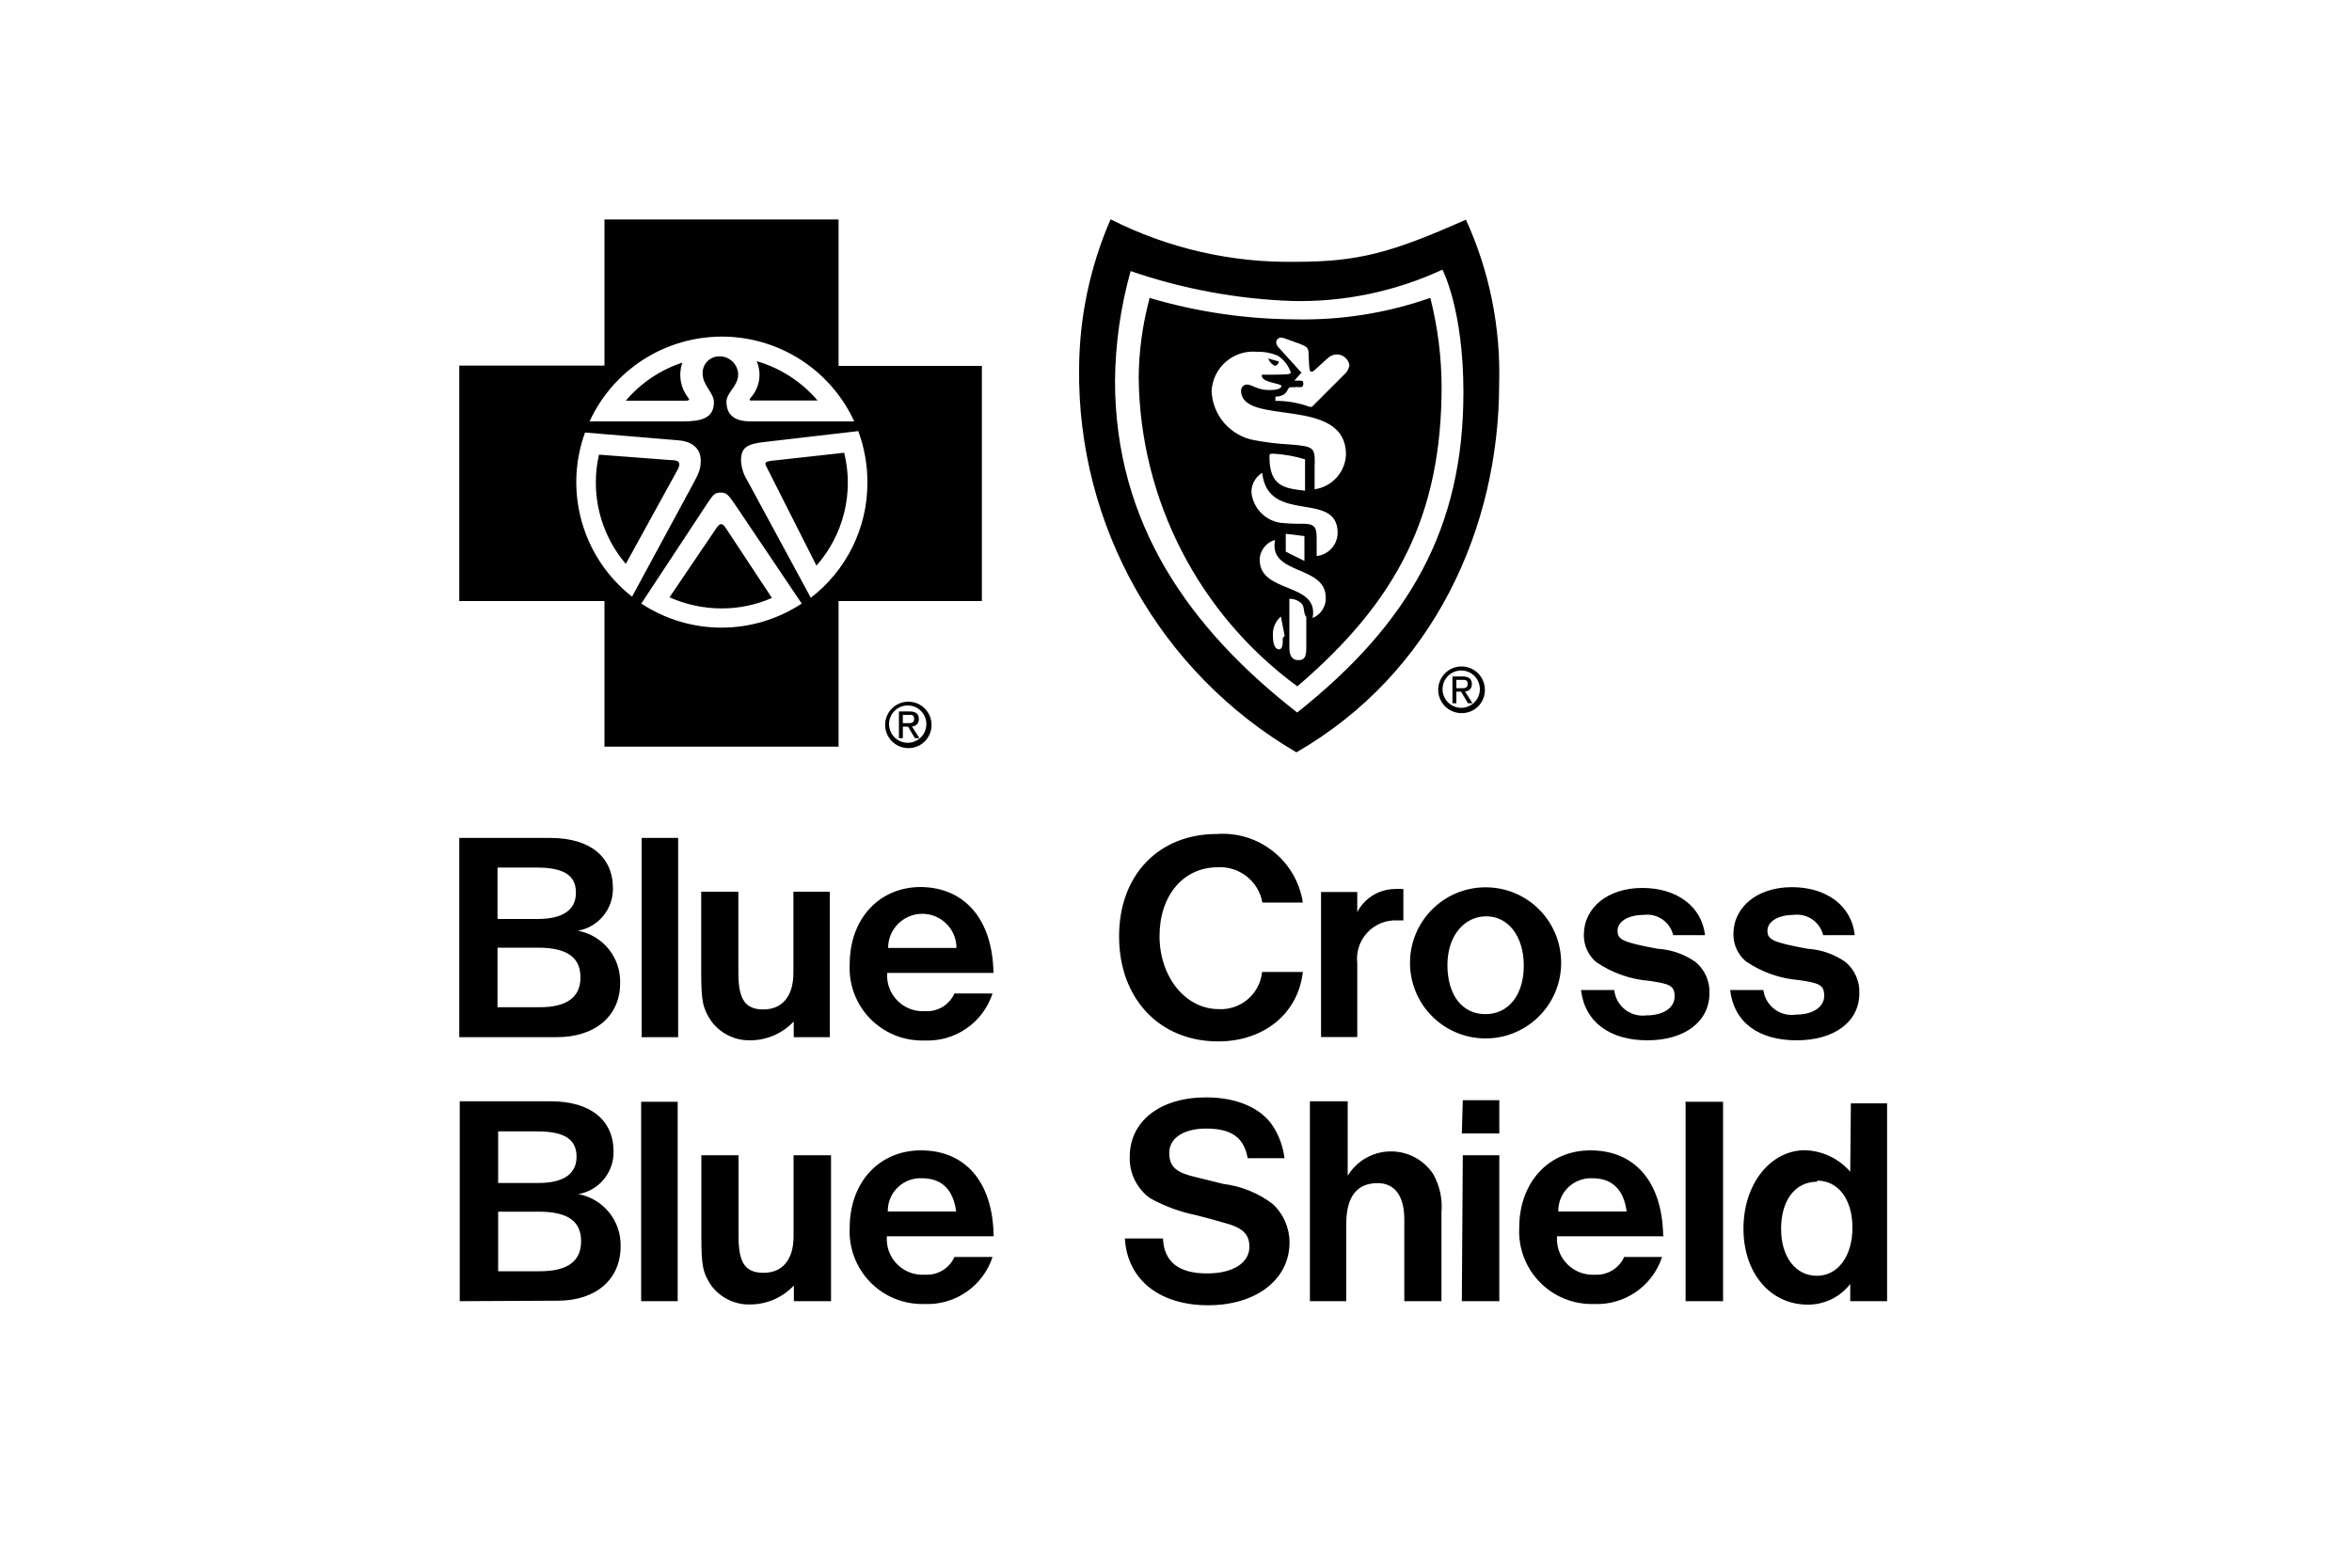
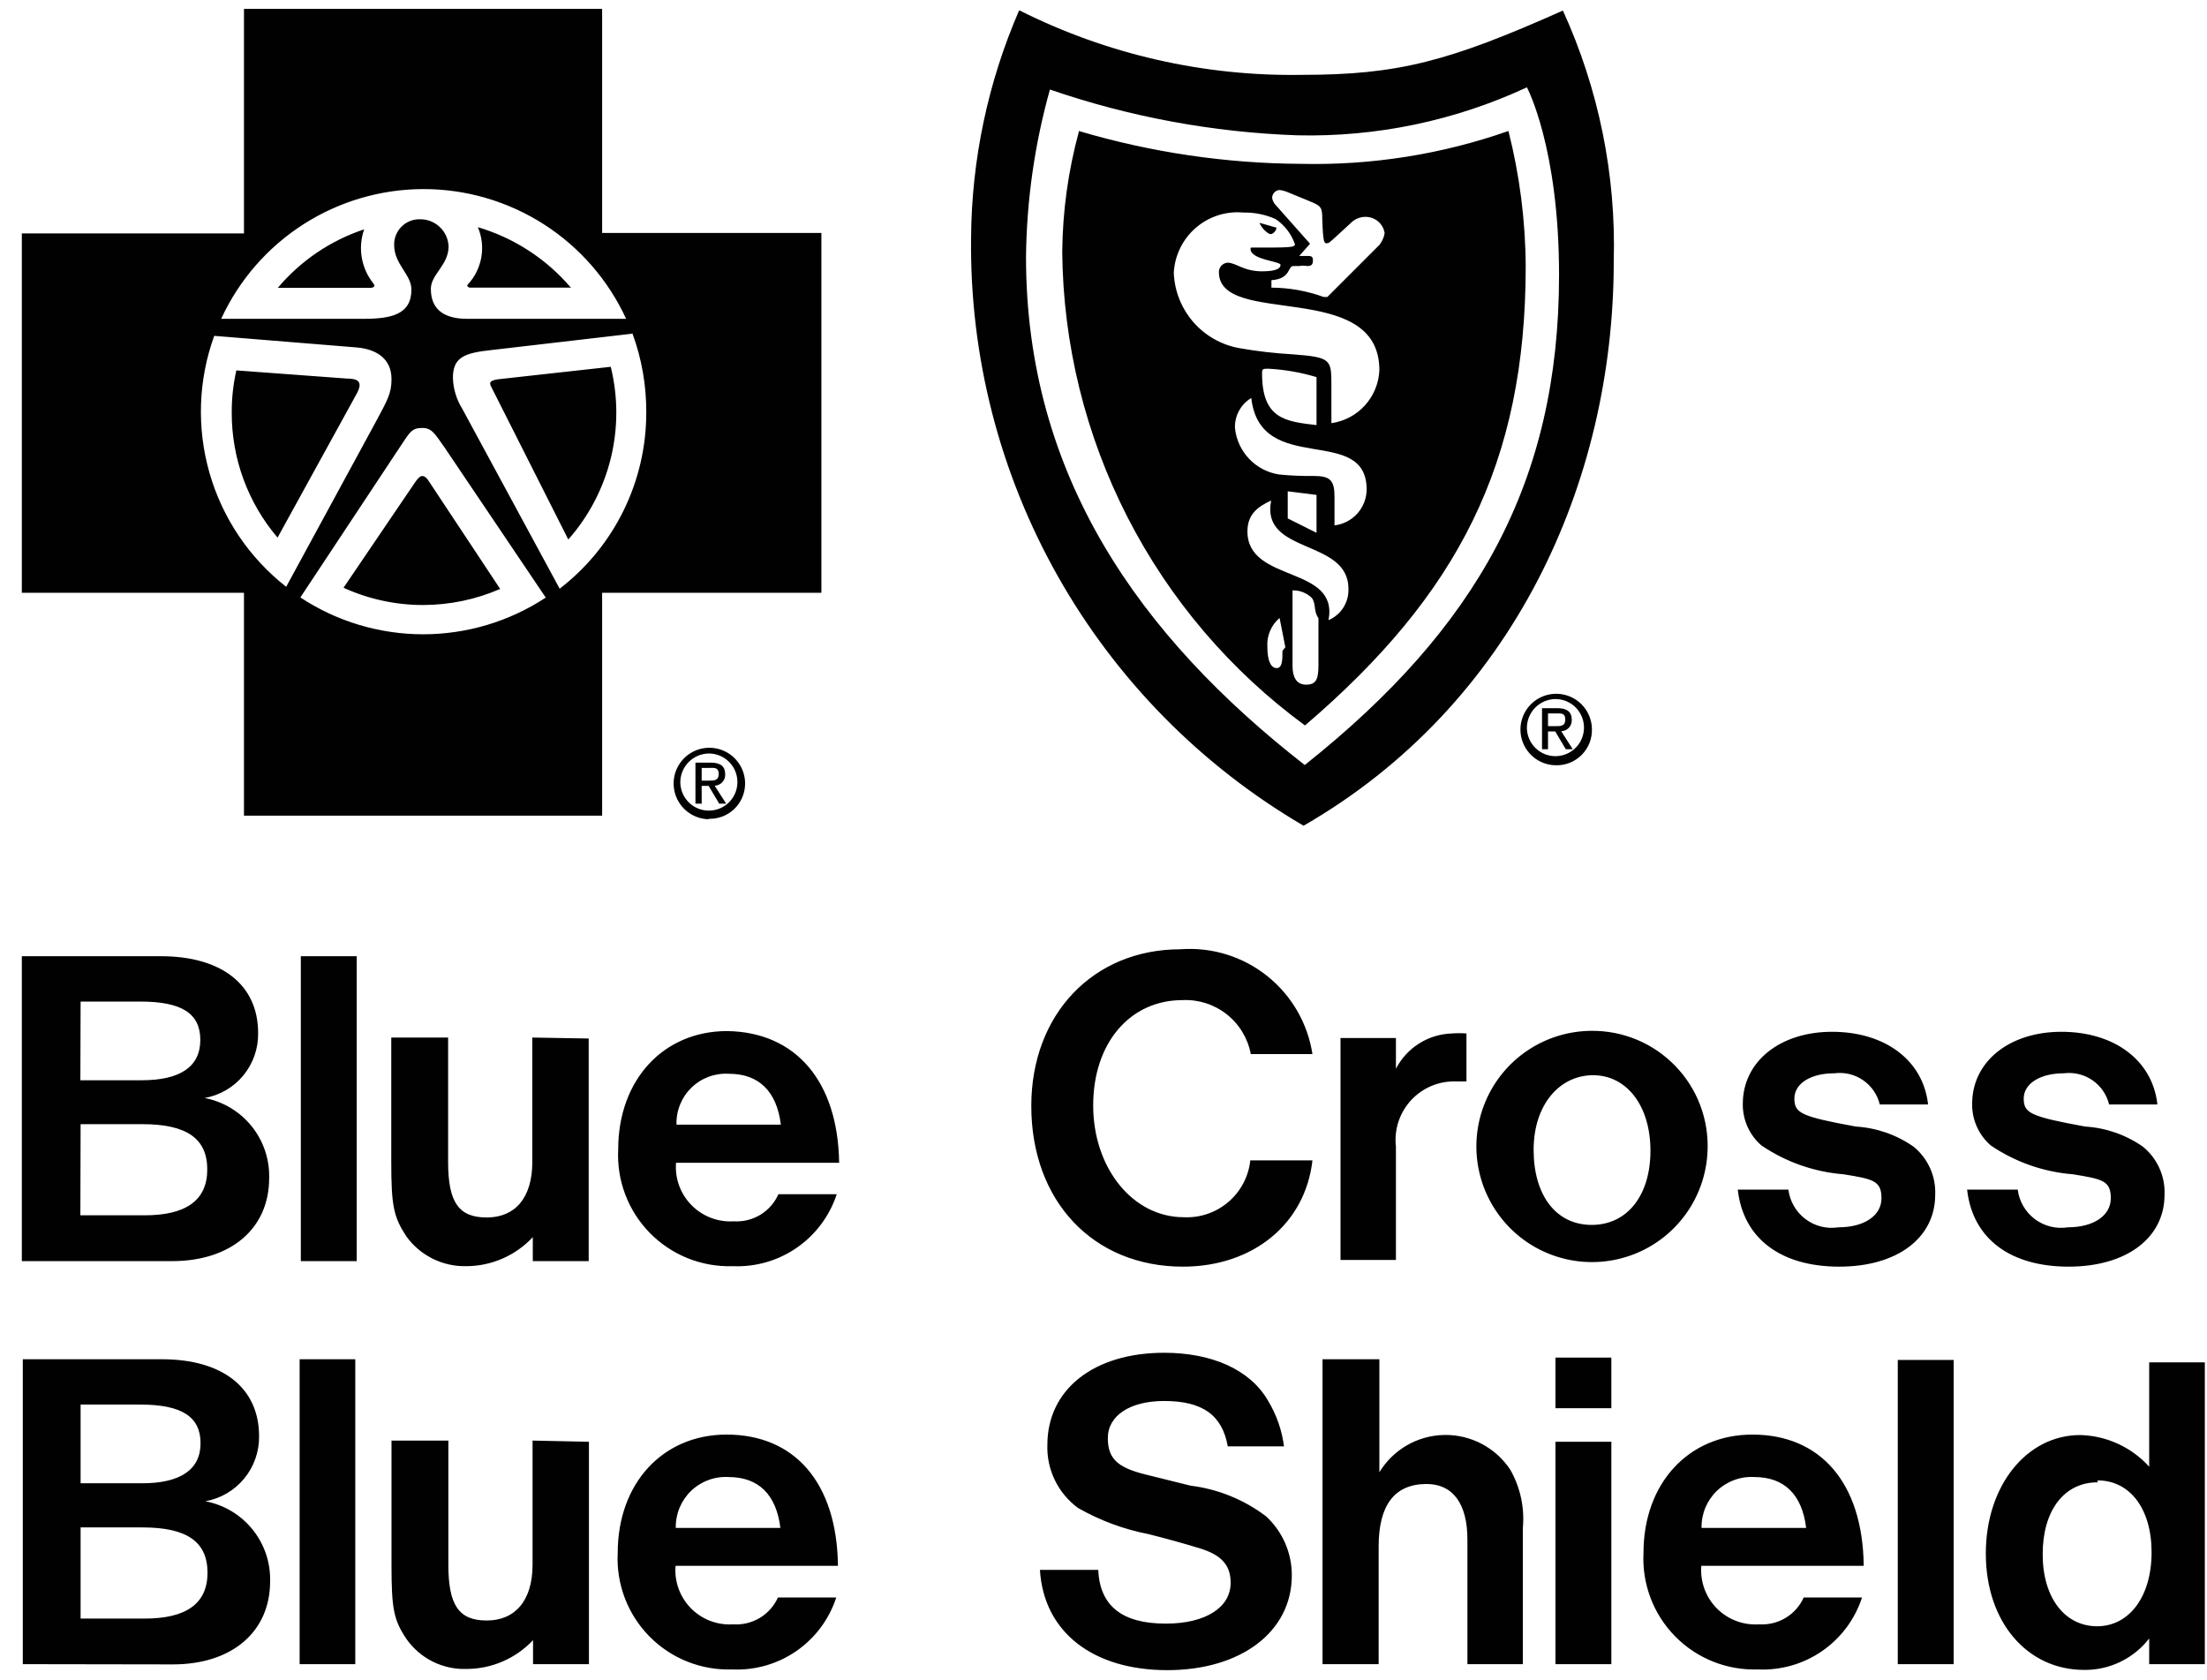
- <svg xmlns="http://www.w3.org/2000/svg" id="Layer_1" data-name="Layer 1" viewBox="0 0 150 100">
-   <defs>
-     <style>.cls-1{fill:#010101;fill-rule:evenodd;}</style>
-   </defs>
-   <path class="cls-1" d="M29.29,23.32h9.26V14H53.48v9.34h9.14v15H53.48v9.29H38.55V38.34H29.29Zm25.19,3.56a9.29,9.29,0,0,0-16.88,0l5.93,0c1.16,0,2-.18,2-1.22,0-.63-.72-1.05-.72-1.85a1.06,1.06,0,0,1,1.08-1.08,1.19,1.19,0,0,1,1.19,1.14c0,.77-.75,1.16-.75,1.76,0,1,.75,1.25,1.53,1.25Zm-17.17.71a9.28,9.28,0,0,0,3,10.47L44,31.24c.54-1,.69-1.25.69-1.85,0-.87-.66-1.26-1.5-1.31ZM40.9,38.5a9.29,9.29,0,0,0,10.23,0l-4.22-6.27c-.42-.6-.54-.81-.93-.81s-.48.12-.81.6L40.9,38.5Zm13.83-11-5.86.68c-1.13.12-1.61.3-1.61,1.17a2.54,2.54,0,0,0,.39,1.28l4.06,7.5a9.23,9.23,0,0,0,3.61-7.35A9.42,9.42,0,0,0,54.73,27.48Zm-.89,1.38a8,8,0,0,1-1.77,7.2l-3.22-6.37c-.1-.2,0-.26.29-.31l4.7-.52Zm-4.61,9.26a7.93,7.93,0,0,1-3.21.67,8.13,8.13,0,0,1-3.32-.71l3-4.43c.15-.19.31-.42.58,0ZM38.19,29l4.6.35c.43,0,.7.1.42.62l-3.3,6A8,8,0,0,1,38,30.76a7.83,7.83,0,0,1,.2-1.75Zm5.33-5.87a2.36,2.36,0,0,0,.38,2.25c.11.13,0,.16-.09.18h-3.9a8,8,0,0,1,3.61-2.43Zm8.63,2.42c-1.15,0-4.21,0-4.24,0s-.16,0-.07-.14a2.2,2.2,0,0,0,.42-2.37A8,8,0,0,1,52.15,25.56ZM70.85,14A25.17,25.17,0,0,0,82.62,16.7c4,0,6.12-.57,10.87-2.69a23.59,23.59,0,0,1,2.12,10.45c0,9.23-4.2,18.5-12.93,23.53A28,28,0,0,1,68.82,23.47a24.2,24.2,0,0,1,2-9.46Zm1.26,3.28a26.93,26.93,0,0,0-1,7c0,9.11,4.73,15.8,11.62,21.17,7.18-5.71,10.6-11.79,10.6-20.42,0-5.33-1.34-7.83-1.34-7.83a21.55,21.55,0,0,1-9.59,2,35.55,35.55,0,0,1-10.3-1.91ZM73.3,19a33.28,33.28,0,0,0,9.29,1.37A24.42,24.42,0,0,0,91.22,19a23.45,23.45,0,0,1,.72,5.64c0,8.21-2.82,13.68-9.2,19.14A24.73,24.73,0,0,1,72.62,24.08a20.13,20.13,0,0,1,.68-5ZM83.84,29.6v1.61a2.33,2.33,0,0,0,2-2.21c0-3.82-6.69-1.76-6.69-4.09a.38.38,0,0,1,.36-.38c.36,0,.66.35,1.43.35.6,0,.78-.12.78-.27s-1.25-.2-1.25-.65c0-.06,0-.06.06-.06,1.58,0,1.79,0,1.79-.15a2.08,2.08,0,0,0-.81-1.05,3.14,3.14,0,0,0-1.34-.26,2.65,2.65,0,0,0-2.9,2.5A3.32,3.32,0,0,0,80,28.08a17,17,0,0,0,2.24.27c1.58.12,1.61.21,1.61,1.25Zm-3.34.56a1.43,1.43,0,0,0-.69,1.25,2.19,2.19,0,0,0,1.86,1.94,12.83,12.83,0,0,0,1.43.06c.69,0,.87.18.87.87v1.19A1.51,1.51,0,0,0,85.31,34c0-2.76-4.43-.5-4.81-3.82Zm.84-4.86v.27a6.28,6.28,0,0,1,2.18.38l.15,0,2.18-2.18a1.09,1.09,0,0,0,.21-.47.81.81,0,0,0-.81-.69.86.86,0,0,0-.54.21l-.63.57c-.35.32-.35.32-.44.32s-.15,0-.18-1c0-.54-.06-.57-.57-.78L82,21.61a1,1,0,0,0-.31-.08.32.32,0,0,0-.3.33.56.56,0,0,0,.15.3L83,23.77l-.45.51h.33c.15,0,.24,0,.24.18s-.06.24-.24.24a.83.83,0,0,0-.33,0l-.24,0c-.27,0-.09.54-.92.6Zm0,9.14a1.32,1.32,0,0,0-1,1.28c0,2.17,3.82,1.4,3.37,3.7a1.34,1.34,0,0,0,.84-1.31c0-2.09-3.69-1.41-3.23-3.67Zm1.89-5.14a8.64,8.64,0,0,0-2-.36c-.24,0-.27,0-.27.21,0,1.91,1,2,2.27,2.15v-2Zm0,4.9L82,34.05v1.14l1.19.59V34.2Zm-1,4v3.13c0,.45.15.78.57.78s.51-.24.51-.81V39.36c-.21-.3-.09-.56-.27-.83a1.07,1.07,0,0,0-.81-.33Zm-.3,2.36-.24-1.23a1.46,1.46,0,0,0-.51,1.2c0,.59.15.89.39.89s.24-.36.24-.72l.12-.14Zm-1-17.68.63.18c0,.13-.15.27-.24.27S81,23.15,80.88,22.88Zm-23,24.84a1.48,1.48,0,1,1,1.48-1.49A1.47,1.47,0,0,1,57.89,47.72ZM56.7,46.23A1.19,1.19,0,1,0,57.89,45,1.19,1.19,0,0,0,56.7,46.23Zm.88.12v.74h-.25V45.38H58c.4,0,.6.15.6.49a.44.44,0,0,1-.44.47l.48.75h-.29l-.44-.74Zm0-.22h.31c.22,0,.41,0,.41-.28s-.19-.25-.37-.25h-.35v.53Zm35.64-.64A1.49,1.49,0,1,1,94.7,44,1.47,1.47,0,0,1,93.22,45.49ZM92,44a1.19,1.19,0,1,0,1.19-1.23A1.19,1.19,0,0,0,92,44Zm.88.12v.74h-.25V43.15h.64c.4,0,.6.15.6.49a.45.45,0,0,1-.44.47l.48.75h-.29l-.44-.74Zm0-.22h.31c.22,0,.41,0,.41-.28s-.19-.25-.37-.25h-.35v.53ZM29.29,66.16V53.45h5.8c2.54,0,4,1.2,4,3.21a2.71,2.71,0,0,1-2.23,2.71,3.3,3.3,0,0,1,2.69,3.34c0,2.1-1.59,3.45-4.05,3.45Zm2.44-1.91h2.68c1.73,0,2.61-.63,2.61-1.9s-.84-1.9-2.71-1.9H31.73Zm0-5.63h2.56c1.6,0,2.44-.57,2.44-1.68s-.78-1.6-2.5-1.6h-2.5Zm9.19-5.17h2.33V66.16H40.92Zm12,3.43v9.28H50.62v-1a3.81,3.81,0,0,1-2.77,1.2,3,3,0,0,1-2.5-1.24c-.53-.8-.63-1.26-.63-3.11V56.88h2.37v5.18c0,1.7.44,2.33,1.6,2.33s1.91-.8,1.91-2.33V56.88Zm10.41,5.18H56.58A2.28,2.28,0,0,0,59,64.5a1.91,1.91,0,0,0,1.87-1.13h2.43a4.35,4.35,0,0,1-4.34,3,4.62,4.62,0,0,1-4.77-4.87c0-2.88,1.87-4.92,4.54-4.92C61.55,56.62,63.3,58.66,63.36,62.06ZM61,60.47a2.18,2.18,0,0,0-4.36,0ZM80.49,62h2.6c-.3,2.65-2.48,4.43-5.4,4.43-3.74,0-6.32-2.73-6.32-6.7s2.58-6.53,6.22-6.53a5.17,5.17,0,0,1,5.5,4.37H80.51a2.74,2.74,0,0,0-2.84-2.25c-2.2,0-3.72,1.8-3.72,4.39s1.64,4.66,3.78,4.66A2.64,2.64,0,0,0,80.49,62Zm3.76-5.1h2.31v1.28a2.74,2.74,0,0,1,2.33-1.47,3.87,3.87,0,0,1,.61,0v2h-.4a2.45,2.45,0,0,0-2.54,2.73v4.71H84.25Zm15.31,4.7a4.82,4.82,0,1,1-4.85-5A4.81,4.81,0,0,1,99.56,61.58Zm-2.38,0c0-1.89-1-3.15-2.39-3.15s-2.48,1.22-2.48,3.11.93,3.13,2.42,3.13,2.45-1.24,2.45-3.09Zm11.53-1.95h-2a1.71,1.71,0,0,0-1.89-1.29c-1,0-1.66.44-1.66,1s.27.74,2.56,1.16a4.7,4.7,0,0,1,2.41.84,2.46,2.46,0,0,1,.89,2c0,1.81-1.58,3-3.95,3s-4-1.14-4.24-3.21h2.12A1.82,1.82,0,0,0,105,64.77c1.07,0,1.8-.48,1.8-1.2s-.34-.81-1.59-1a7,7,0,0,1-3.41-1.2,2.24,2.24,0,0,1-.79-1.73c0-1.76,1.55-3,3.73-3s3.78,1.16,4,3Zm9.56,0h-2a1.71,1.71,0,0,0-1.89-1.29c-1,0-1.66.44-1.66,1s.27.74,2.56,1.16a4.7,4.7,0,0,1,2.41.84,2.46,2.46,0,0,1,.89,2c0,1.81-1.58,3-4,3s-4-1.14-4.24-3.21h2.12a1.82,1.82,0,0,0,2.08,1.57c1.07,0,1.8-.48,1.8-1.2s-.35-.81-1.59-1a7,7,0,0,1-3.41-1.2,2.24,2.24,0,0,1-.79-1.73c0-1.76,1.55-3,3.73-3s3.78,1.16,4,3ZM29.32,83V70.25h5.81c2.54,0,4,1.21,4,3.21a2.71,2.71,0,0,1-2.24,2.71,3.3,3.3,0,0,1,2.69,3.34c0,2.1-1.58,3.46-4,3.46Zm2.45-1.91h2.67c1.74,0,2.62-.63,2.62-1.91s-.84-1.89-2.71-1.89H31.77v3.8Zm0-5.63h2.56c1.6,0,2.44-.57,2.44-1.68s-.78-1.61-2.5-1.61h-2.5Zm9.12-5.18h2.33V83H40.89ZM53,73.69V83H50.63V82a3.84,3.84,0,0,1-2.77,1.21A3,3,0,0,1,45.36,82c-.54-.81-.63-1.26-.63-3.12V73.69H47.1v5.17c0,1.7.43,2.33,1.6,2.33s1.91-.8,1.91-2.33V73.69Zm10.38,5.17H56.56A2.28,2.28,0,0,0,59,81.31a1.92,1.92,0,0,0,1.87-1.13h2.43a4.36,4.36,0,0,1-4.34,3,4.63,4.63,0,0,1-4.77-4.87c0-2.88,1.87-4.93,4.54-4.93,2.83,0,4.58,2,4.64,5.44Zm-2.4-1.58c-.18-1.39-.92-2.12-2.16-2.12a2.08,2.08,0,0,0-2.2,2.12Zm21-3.4H79.57c-.23-1.3-1-1.89-2.65-1.89-1.44,0-2.35.61-2.35,1.55s.51,1.28,1.75,1.56l1.7.42a6.53,6.53,0,0,1,3.15,1.28,3.34,3.34,0,0,1,1.07,2.46c0,2.35-2.12,4-5.19,4S71.89,81.65,71.74,79h2.43c.07,1.5,1,2.23,2.82,2.23,1.64,0,2.69-.67,2.69-1.7,0-.73-.36-1.14-1.26-1.43-.71-.21-1.43-.41-2.15-.59a10.17,10.17,0,0,1-2.94-1.09,3.14,3.14,0,0,1-1.28-2.64C72.05,71.51,74,70,76.92,70c2,0,3.58.7,4.33,1.94a4.92,4.92,0,0,1,.67,1.95Zm1.62-3.63h2.35V75a3.23,3.23,0,0,1,5.46-.1,4.24,4.24,0,0,1,.52,2.43V83H89.56V77.78c0-1.49-.61-2.31-1.7-2.31-1.32,0-2,.86-2,2.59V83H83.54V70.25Zm9.69,3.44h2.33V83H93.23Zm0-3.51h2.33V72.3H93.23Zm12.85,8.68H99.3a2.28,2.28,0,0,0,2.41,2.45,1.92,1.92,0,0,0,1.87-1.13H106a4.36,4.36,0,0,1-4.34,3,4.63,4.63,0,0,1-4.77-4.87c0-2.88,1.87-4.93,4.54-4.93,2.83,0,4.58,2,4.64,5.44Zm-2.4-1.58c-.18-1.39-.92-2.12-2.16-2.12a2.08,2.08,0,0,0-2.2,2.12Zm3.82-7h2.33V83H107.5V70.25Zm10.48.1h2.31V83H118V81.9a3.39,3.39,0,0,1-2.71,1.32c-2.38,0-4.1-2-4.1-4.85s1.72-5,3.93-5A4,4,0,0,1,118,74.74Zm-2.15,5c-1.4,0-2.3,1.18-2.3,3s.94,3,2.28,3,2.27-1.24,2.27-3.07-.92-3-2.25-3Z" />
+ <svg xmlns="http://www.w3.org/2000/svg" width="92" height="70" viewBox="0 0 92 70" fill="none">
+   <path fill-rule="evenodd" clip-rule="evenodd" d="M0.91 9.73H10.17V0.37H25.1V9.71H34.24V24.71H25.1V34H10.17V24.71H0.91V9.73ZM26.1 13.29C25.358 11.676 24.168 10.309 22.672 9.35C21.176 8.392 19.437 7.882 17.66 7.882C15.883 7.882 14.144 8.392 12.648 9.35C11.152 10.309 9.963 11.676 9.22 13.29H15.15C16.31 13.29 17.15 13.11 17.15 12.07C17.15 11.44 16.43 11.02 16.43 10.21C16.427 10.068 16.453 9.927 16.507 9.795C16.56 9.663 16.64 9.544 16.741 9.444C16.842 9.344 16.962 9.265 17.094 9.213C17.227 9.161 17.368 9.136 17.51 9.14C17.816 9.137 18.112 9.254 18.334 9.464C18.556 9.675 18.687 9.964 18.7 10.27C18.7 11.05 17.96 11.44 17.96 12.04C17.96 13.04 18.7 13.29 19.48 13.29H26.1ZM8.93 14C8.264 15.837 8.195 17.838 8.734 19.717C9.273 21.595 10.391 23.255 11.93 24.46L15.63 17.65C16.17 16.65 16.32 16.39 16.32 15.8C16.32 14.93 15.66 14.54 14.83 14.48L8.93 14ZM12.53 24.91C14.048 25.908 15.824 26.44 17.64 26.44C19.456 26.44 21.233 25.908 22.75 24.91L18.53 18.65C18.11 18.05 17.99 17.84 17.6 17.84C17.21 17.84 17.12 17.96 16.8 18.44L12.53 24.89V24.91ZM26.35 13.91L20.5 14.59C19.36 14.71 18.88 14.89 18.88 15.75C18.893 16.207 19.028 16.652 19.27 17.04L23.33 24.54C24.455 23.674 25.366 22.56 25.992 21.286C26.618 20.011 26.942 18.61 26.94 17.19C26.946 16.064 26.749 14.947 26.36 13.89L26.35 13.91ZM25.46 15.29C25.768 16.544 25.768 17.854 25.46 19.108C25.151 20.361 24.544 21.522 23.69 22.49L20.47 16.11C20.37 15.92 20.47 15.86 20.76 15.81L25.46 15.29V15.29ZM20.85 24.55C19.837 24.99 18.745 25.218 17.64 25.22C16.495 25.221 15.363 24.975 14.32 24.5L17.32 20.08C17.46 19.89 17.63 19.66 17.89 20.08L20.85 24.55ZM9.85 15.44L14.46 15.78C14.88 15.78 15.16 15.88 14.87 16.41L11.57 22.41C10.332 20.957 9.655 19.109 9.66 17.2C9.657 16.611 9.721 16.024 9.85 15.45V15.44ZM15.18 9.56C15.048 9.937 15.014 10.341 15.08 10.734C15.147 11.128 15.312 11.498 15.56 11.81C15.67 11.95 15.56 11.98 15.47 12H11.58C12.532 10.87 13.778 10.025 15.18 9.56V9.56ZM23.82 11.99H19.57C19.57 11.99 19.41 11.93 19.51 11.85C19.8 11.535 19.992 11.143 20.065 10.72C20.138 10.298 20.088 9.864 19.92 9.47C21.421 9.914 22.761 10.782 23.78 11.97L23.82 11.99ZM42.51 0.44C46.16 2.27 50.198 3.19 54.28 3.12C58.28 3.12 60.4 2.56 65.15 0.44C66.645 3.716 67.37 7.291 67.27 10.89C67.27 20.12 63.07 29.39 54.34 34.42C50.07 31.922 46.537 28.337 44.103 24.03C41.668 19.723 40.418 14.847 40.48 9.9C40.504 6.644 41.184 3.427 42.48 0.44H42.51ZM43.77 3.72C43.131 5.999 42.794 8.353 42.77 10.72C42.77 19.82 47.5 26.52 54.39 31.89C61.57 26.18 64.99 20.09 64.99 11.46C64.99 6.14 63.65 3.64 63.65 3.64C60.65 5.036 57.368 5.72 54.06 5.64C50.551 5.516 47.08 4.872 43.76 3.73L43.77 3.72ZM44.97 5.46C47.983 6.354 51.108 6.815 54.25 6.83C57.186 6.896 60.109 6.432 62.88 5.46C63.348 7.304 63.59 9.198 63.6 11.1C63.6 19.31 60.78 24.78 54.4 30.24C51.294 27.964 48.762 24.994 47.005 21.567C45.248 18.14 44.315 14.351 44.28 10.5C44.295 8.811 44.527 7.13 44.97 5.5V5.46ZM55.5 16.03V17.64C56.039 17.564 56.534 17.3 56.9 16.897C57.265 16.493 57.477 15.974 57.5 15.43C57.5 11.61 50.81 13.67 50.81 11.34C50.81 11.242 50.847 11.147 50.914 11.074C50.98 11.002 51.072 10.958 51.17 10.95C51.53 10.95 51.83 11.31 52.61 11.31C53.2 11.31 53.38 11.19 53.38 11.04C53.38 10.89 52.13 10.83 52.13 10.38C52.13 10.32 52.13 10.32 52.19 10.32C53.77 10.32 53.98 10.32 53.98 10.18C53.832 9.751 53.547 9.382 53.17 9.13C52.749 8.943 52.291 8.851 51.83 8.86C51.474 8.827 51.114 8.867 50.773 8.976C50.432 9.086 50.117 9.263 49.846 9.498C49.575 9.732 49.354 10.019 49.197 10.341C49.04 10.662 48.949 11.012 48.93 11.37C48.959 12.125 49.244 12.847 49.738 13.418C50.233 13.989 50.907 14.374 51.65 14.51C52.391 14.641 53.139 14.728 53.89 14.77C55.47 14.89 55.5 14.98 55.5 16.03V16.03ZM52.16 16.59C51.945 16.719 51.769 16.902 51.65 17.122C51.53 17.342 51.471 17.59 51.48 17.84C51.528 18.323 51.737 18.777 52.072 19.128C52.407 19.48 52.85 19.709 53.33 19.78C53.805 19.827 54.283 19.847 54.76 19.84C55.45 19.84 55.63 20.02 55.63 20.71V21.9C55.996 21.857 56.334 21.681 56.581 21.407C56.827 21.133 56.965 20.779 56.97 20.41C56.97 17.65 52.54 19.9 52.16 16.59ZM53 11.72V11.99C53.744 11.994 54.481 12.126 55.18 12.38H55.33L57.51 10.2C57.617 10.059 57.69 9.895 57.72 9.72C57.691 9.528 57.593 9.352 57.444 9.227C57.294 9.102 57.105 9.036 56.91 9.04C56.712 9.042 56.521 9.113 56.37 9.24L55.75 9.81C55.39 10.14 55.39 10.14 55.3 10.14C55.21 10.14 55.15 10.14 55.12 9.14C55.12 8.61 55.06 8.58 54.55 8.37L53.65 8C53.548 7.958 53.44 7.931 53.33 7.92C53.248 7.928 53.172 7.966 53.116 8.027C53.06 8.088 53.03 8.168 53.03 8.25C53.048 8.363 53.101 8.468 53.18 8.55L54.61 10.16L54.16 10.67H54.49C54.64 10.67 54.73 10.67 54.73 10.85C54.73 11.03 54.67 11.09 54.49 11.09C54.381 11.069 54.269 11.069 54.16 11.09H53.92C53.66 11.09 53.83 11.62 53 11.68V11.72ZM53 20.86C52.4 21.13 52 21.46 52 22.15C52 24.32 55.82 23.55 55.38 25.85C55.636 25.742 55.852 25.559 56 25.325C56.148 25.091 56.222 24.817 56.21 24.54C56.21 22.44 52.53 23.13 52.99 20.86H53ZM54.88 15.72C54.23 15.524 53.558 15.407 52.88 15.37C52.64 15.37 52.61 15.37 52.61 15.57C52.61 17.48 53.61 17.57 54.88 17.72V15.72V15.72ZM54.88 20.63L53.68 20.48V21.61L54.88 22.21V20.63V20.63ZM53.88 24.63V27.76C53.88 28.21 54.03 28.54 54.45 28.54C54.87 28.54 54.96 28.3 54.96 27.73V25.77C54.75 25.47 54.87 25.2 54.69 24.93C54.584 24.825 54.457 24.742 54.318 24.687C54.179 24.632 54.03 24.606 53.88 24.61V24.63ZM53.58 26.98L53.34 25.76C53.169 25.905 53.033 26.088 52.945 26.295C52.856 26.502 52.817 26.726 52.83 26.95C52.83 27.55 52.98 27.85 53.22 27.85C53.46 27.85 53.46 27.49 53.46 27.13L53.58 26.98V26.98ZM52.58 9.31L53.21 9.49C53.21 9.61 53.07 9.76 52.97 9.76C52.87 9.76 52.62 9.56 52.5 9.29L52.58 9.31ZM29.58 34.15C29.285 34.152 28.996 34.066 28.75 33.904C28.503 33.741 28.311 33.509 28.197 33.237C28.082 32.965 28.051 32.665 28.108 32.376C28.164 32.086 28.305 31.82 28.513 31.61C28.721 31.401 28.986 31.258 29.276 31.2C29.565 31.141 29.865 31.17 30.138 31.283C30.411 31.395 30.644 31.586 30.808 31.831C30.973 32.077 31.06 32.365 31.06 32.66C31.06 32.86 31.02 33.058 30.941 33.242C30.862 33.425 30.747 33.591 30.602 33.729C30.457 33.867 30.285 33.973 30.097 34.042C29.91 34.111 29.71 34.141 29.51 34.13L29.58 34.15ZM28.36 32.64C28.368 32.874 28.444 33.1 28.58 33.29C28.715 33.48 28.904 33.627 29.122 33.711C29.34 33.795 29.578 33.812 29.806 33.762C30.034 33.712 30.242 33.596 30.405 33.428C30.567 33.26 30.677 33.048 30.719 32.818C30.762 32.588 30.736 32.351 30.645 32.136C30.554 31.921 30.402 31.737 30.207 31.608C30.012 31.479 29.784 31.41 29.55 31.41C29.391 31.411 29.233 31.444 29.087 31.507C28.941 31.57 28.808 31.661 28.697 31.776C28.587 31.89 28.5 32.026 28.442 32.174C28.384 32.322 28.356 32.481 28.36 32.64V32.64ZM29.25 32.76V33.5H28.99V31.79H29.63C30.03 31.79 30.23 31.94 30.23 32.28C30.233 32.34 30.224 32.4 30.203 32.456C30.182 32.512 30.15 32.564 30.109 32.608C30.068 32.651 30.019 32.687 29.964 32.711C29.909 32.736 29.85 32.749 29.79 32.75L30.27 33.5H29.98L29.54 32.76H29.25ZM29.25 32.54H29.55C29.77 32.54 29.96 32.54 29.96 32.26C29.96 31.98 29.77 32.01 29.59 32.01H29.25V32.54ZM64.88 31.9C64.587 31.902 64.299 31.817 64.054 31.656C63.809 31.496 63.616 31.266 63.501 30.996C63.385 30.726 63.352 30.428 63.405 30.14C63.459 29.852 63.596 29.585 63.8 29.374C64.004 29.163 64.265 29.017 64.552 28.955C64.839 28.892 65.137 28.915 65.411 29.021C65.684 29.128 65.92 29.313 66.089 29.552C66.258 29.792 66.352 30.077 66.36 30.37C66.368 30.572 66.335 30.774 66.262 30.963C66.189 31.152 66.077 31.323 65.934 31.467C65.792 31.611 65.621 31.723 65.432 31.798C65.244 31.872 65.043 31.907 64.84 31.9H64.88ZM63.65 30.37C63.658 30.604 63.734 30.83 63.87 31.02C64.005 31.21 64.194 31.357 64.412 31.441C64.63 31.525 64.868 31.543 65.096 31.492C65.324 31.442 65.532 31.326 65.695 31.158C65.857 30.99 65.967 30.778 66.009 30.548C66.052 30.318 66.026 30.081 65.935 29.866C65.844 29.651 65.692 29.467 65.497 29.338C65.302 29.209 65.074 29.14 64.84 29.14C64.681 29.141 64.523 29.174 64.377 29.237C64.231 29.3 64.098 29.391 63.987 29.506C63.877 29.62 63.79 29.756 63.732 29.904C63.674 30.052 63.646 30.211 63.65 30.37V30.37ZM64.53 30.49V31.23H64.28V29.52H64.92C65.32 29.52 65.52 29.67 65.52 30.01C65.523 30.07 65.513 30.13 65.493 30.186C65.472 30.242 65.44 30.294 65.399 30.338C65.358 30.382 65.309 30.417 65.254 30.441C65.199 30.466 65.14 30.479 65.08 30.48L65.56 31.23H65.27L64.83 30.49H64.53ZM64.53 30.27H64.84C65.06 30.27 65.25 30.27 65.25 29.99C65.25 29.71 65.06 29.74 64.88 29.74H64.53V30.27ZM0.91 52.57V39.86H6.71C9.25 39.86 10.76 41.06 10.76 43.06C10.772 43.703 10.554 44.33 10.146 44.827C9.737 45.324 9.164 45.658 8.53 45.77C9.302 45.917 9.996 46.334 10.489 46.946C10.982 47.557 11.241 48.325 11.22 49.11C11.22 51.21 9.63 52.57 7.17 52.57H0.91ZM3.35 50.66H6.03C7.76 50.66 8.64 50.03 8.64 48.75C8.64 47.47 7.8 46.86 5.93 46.86H3.36L3.35 50.66ZM3.35 45.03H5.91C7.52 45.03 8.35 44.46 8.35 43.35C8.35 42.24 7.57 41.75 5.85 41.75H3.36L3.35 45.03ZM12.54 39.86H14.87V52.57H12.54V39.86ZM24.54 43.29V52.57H22.21V51.57C21.857 51.949 21.43 52.252 20.955 52.46C20.481 52.669 19.968 52.777 19.45 52.78C18.962 52.793 18.479 52.687 18.042 52.471C17.604 52.255 17.226 51.935 16.94 51.54C16.41 50.73 16.31 50.28 16.31 48.43V43.25H18.68V48.43C18.68 50.12 19.12 50.75 20.29 50.75C21.46 50.75 22.19 49.95 22.19 48.43V43.25L24.54 43.29ZM34.95 48.47H28.18C28.155 48.794 28.2 49.118 28.311 49.423C28.422 49.728 28.598 50.005 28.825 50.236C29.052 50.467 29.327 50.647 29.63 50.763C29.932 50.88 30.256 50.93 30.58 50.91C30.97 50.936 31.358 50.841 31.693 50.639C32.027 50.437 32.291 50.137 32.45 49.78H34.88C34.584 50.686 33.999 51.469 33.215 52.011C32.432 52.553 31.492 52.823 30.54 52.78C29.9 52.8 29.262 52.688 28.668 52.449C28.073 52.21 27.535 51.85 27.086 51.392C26.638 50.934 26.289 50.389 26.063 49.789C25.836 49.19 25.737 48.55 25.77 47.91C25.77 45.03 27.64 42.98 30.31 42.98C33.17 43.02 34.93 45.07 34.98 48.47H34.95ZM32.55 46.88C32.38 45.49 31.63 44.76 30.39 44.76C30.104 44.742 29.817 44.784 29.547 44.883C29.278 44.982 29.032 45.136 28.826 45.336C28.62 45.535 28.458 45.776 28.35 46.042C28.242 46.308 28.191 46.593 28.2 46.88H32.55ZM52.12 48.37H54.71C54.41 51.02 52.23 52.8 49.31 52.8C45.57 52.8 42.99 50.07 42.99 46.1C42.99 42.28 45.57 39.57 49.21 39.57C50.509 39.472 51.797 39.867 52.816 40.678C53.836 41.488 54.512 42.653 54.71 43.94H52.14C52.018 43.284 51.661 42.694 51.137 42.281C50.613 41.867 49.957 41.657 49.29 41.69C47.1 41.69 45.57 43.48 45.57 46.08C45.57 48.68 47.21 50.74 49.35 50.74C50.027 50.772 50.69 50.545 51.205 50.104C51.72 49.664 52.047 49.044 52.12 48.37V48.37ZM55.88 43.27H58.19V44.55C58.412 44.121 58.743 43.759 59.151 43.501C59.559 43.242 60.028 43.097 60.51 43.08C60.717 43.064 60.924 43.064 61.13 43.08V45.08H60.72C60.367 45.065 60.015 45.126 59.688 45.26C59.362 45.394 59.068 45.597 58.827 45.856C58.587 46.115 58.405 46.422 58.295 46.758C58.185 47.094 58.149 47.449 58.19 47.8V52.52H55.88V43.27ZM71.18 47.97C71.145 48.914 70.833 49.826 70.284 50.594C69.735 51.362 68.972 51.952 68.09 52.29C67.209 52.628 66.247 52.7 65.325 52.497C64.403 52.294 63.561 51.824 62.904 51.146C62.246 50.468 61.803 49.612 61.627 48.684C61.452 47.757 61.553 46.798 61.918 45.927C62.283 45.056 62.896 44.312 63.68 43.786C64.465 43.26 65.386 42.977 66.33 42.97C66.984 42.963 67.632 43.089 68.235 43.34C68.838 43.592 69.383 43.965 69.837 44.435C70.291 44.905 70.645 45.462 70.876 46.074C71.106 46.685 71.21 47.337 71.18 47.99V47.97ZM68.8 47.97C68.8 46.08 67.8 44.82 66.41 44.82C65.02 44.82 63.93 46.04 63.93 47.93C63.93 49.82 64.86 51.06 66.35 51.06C67.84 51.06 68.8 49.82 68.8 47.97V47.97ZM80.36 46.04H78.36C78.26 45.627 78.011 45.265 77.66 45.025C77.309 44.785 76.882 44.684 76.46 44.74C75.46 44.74 74.8 45.18 74.8 45.79C74.8 46.4 75.07 46.54 77.36 46.96C78.226 47.013 79.06 47.303 79.77 47.8C80.065 48.041 80.3 48.347 80.456 48.694C80.613 49.041 80.686 49.42 80.67 49.8C80.67 51.61 79.08 52.8 76.67 52.8C74.26 52.8 72.67 51.65 72.44 49.59H74.55C74.581 49.832 74.659 50.065 74.782 50.276C74.904 50.487 75.068 50.671 75.263 50.818C75.458 50.964 75.68 51.07 75.917 51.129C76.153 51.188 76.399 51.198 76.64 51.16C77.7 51.16 78.43 50.68 78.43 49.95C78.43 49.22 78.09 49.15 76.85 48.95C75.625 48.853 74.447 48.44 73.43 47.75C73.18 47.535 72.981 47.268 72.846 46.967C72.711 46.666 72.644 46.34 72.65 46.01C72.65 44.26 74.19 43.01 76.37 43.01C78.55 43.01 80.15 44.17 80.37 46.01L80.36 46.04ZM89.92 46.04H87.92C87.82 45.629 87.572 45.269 87.224 45.029C86.875 44.789 86.45 44.686 86.03 44.74C85.03 44.74 84.36 45.18 84.36 45.79C84.36 46.4 84.63 46.54 86.92 46.96C87.786 47.013 88.62 47.303 89.33 47.8C89.625 48.041 89.86 48.347 90.016 48.694C90.173 49.041 90.246 49.42 90.23 49.8C90.23 51.61 88.64 52.8 86.23 52.8C83.82 52.8 82.23 51.65 82 49.59H84.11C84.141 49.832 84.219 50.065 84.342 50.276C84.464 50.487 84.628 50.671 84.823 50.818C85.018 50.964 85.24 51.07 85.477 51.129C85.713 51.188 85.959 51.198 86.2 51.16C87.26 51.16 87.99 50.68 87.99 49.95C87.99 49.22 87.65 49.15 86.41 48.95C85.185 48.853 84.007 48.44 82.99 47.75C82.74 47.535 82.541 47.268 82.406 46.967C82.271 46.666 82.204 46.34 82.21 46.01C82.21 44.26 83.75 43.01 85.93 43.01C88.11 43.01 89.71 44.17 89.93 46.01L89.92 46.04ZM0.95 69.37V56.66H6.75C9.29 56.66 10.8 57.86 10.8 59.87C10.808 60.514 10.587 61.139 10.177 61.636C9.767 62.132 9.194 62.467 8.56 62.58C9.334 62.725 10.031 63.141 10.525 63.753C11.02 64.365 11.281 65.133 11.26 65.92C11.26 68.02 9.67 69.38 7.21 69.38L0.95 69.37ZM3.36 67.47H6.03C7.77 67.47 8.65 66.84 8.65 65.56C8.65 64.28 7.81 63.67 5.94 63.67H3.36V67.47ZM3.36 61.83H5.92C7.52 61.83 8.36 61.26 8.36 60.16C8.36 59.06 7.58 58.55 5.86 58.55H3.36V61.83ZM12.49 56.66H14.81V69.37H12.49V56.66ZM24.55 60.1V69.37H22.22V68.37C21.864 68.748 21.435 69.049 20.959 69.255C20.483 69.462 19.969 69.569 19.45 69.57C18.963 69.587 18.48 69.482 18.044 69.266C17.607 69.049 17.232 68.728 16.95 68.33C16.41 67.53 16.32 67.07 16.32 65.22V60.05H18.69V65.22C18.69 66.92 19.13 67.55 20.29 67.55C21.45 67.55 22.2 66.75 22.2 65.22V60.05L24.55 60.1ZM34.93 65.27H28.16C28.134 65.594 28.177 65.919 28.288 66.225C28.398 66.53 28.574 66.808 28.801 67.04C29.029 67.271 29.304 67.451 29.608 67.567C29.911 67.682 30.236 67.731 30.56 67.71C30.949 67.736 31.336 67.643 31.671 67.443C32.005 67.243 32.27 66.945 32.43 66.59H34.86C34.565 67.497 33.981 68.281 33.197 68.823C32.413 69.365 31.472 69.635 30.52 69.59C29.88 69.612 29.243 69.5 28.648 69.262C28.054 69.025 27.515 68.666 27.067 68.209C26.618 67.752 26.269 67.207 26.043 66.608C25.816 66.009 25.716 65.37 25.75 64.73C25.75 61.84 27.62 59.8 30.29 59.8C33.12 59.8 34.88 61.8 34.93 65.24V65.27ZM32.53 63.69C32.36 62.29 31.61 61.57 30.37 61.57C30.084 61.553 29.797 61.596 29.528 61.696C29.259 61.796 29.013 61.95 28.806 62.149C28.6 62.348 28.437 62.588 28.327 62.853C28.218 63.118 28.164 63.403 28.17 63.69H32.53ZM53.53 60.29H51.18C50.95 58.99 50.13 58.4 48.53 58.4C47.1 58.4 46.18 59.01 46.18 59.95C46.18 60.89 46.69 61.22 47.94 61.51L49.63 61.93C50.775 62.071 51.862 62.513 52.78 63.21C53.119 63.524 53.389 63.905 53.573 64.328C53.757 64.751 53.852 65.208 53.85 65.67C53.85 68.02 51.73 69.62 48.66 69.62C45.59 69.62 43.51 68.06 43.35 65.44H45.78C45.85 66.95 46.78 67.68 48.6 67.68C50.25 67.68 51.3 67.01 51.3 65.98C51.3 65.25 50.93 64.83 50.04 64.55C49.32 64.33 48.6 64.13 47.88 63.95C46.847 63.75 45.854 63.382 44.94 62.86C44.529 62.559 44.197 62.162 43.974 61.704C43.751 61.245 43.643 60.74 43.66 60.23C43.66 57.92 45.59 56.39 48.53 56.39C50.53 56.39 52.12 57.1 52.86 58.39C53.22 58.985 53.449 59.65 53.53 60.34V60.29ZM55.16 56.66H57.5V61.37C57.783 60.904 58.179 60.517 58.651 60.245C59.124 59.974 59.658 59.826 60.203 59.816C60.748 59.806 61.286 59.934 61.768 60.188C62.251 60.443 62.661 60.815 62.96 61.27C63.378 62.008 63.56 62.856 63.48 63.7V69.37H61.17V64.17C61.17 62.68 60.56 61.86 59.47 61.86C58.15 61.86 57.47 62.72 57.47 64.46V69.37H55.13V56.66H55.16ZM64.84 60.1H67.17V69.37H64.84V60.1ZM64.84 56.59H67.17V58.7H64.84V56.59ZM77.69 65.27H70.92C70.894 65.594 70.937 65.919 71.048 66.225C71.158 66.53 71.334 66.808 71.561 67.04C71.789 67.271 72.064 67.451 72.368 67.567C72.671 67.682 72.996 67.731 73.32 67.71C73.709 67.736 74.096 67.643 74.431 67.443C74.765 67.243 75.03 66.945 75.19 66.59H77.62C77.325 67.497 76.741 68.281 75.957 68.823C75.173 69.365 74.232 69.635 73.28 69.59C72.64 69.612 72.003 69.5 71.408 69.262C70.814 69.025 70.275 68.666 69.827 68.209C69.378 67.752 69.029 67.207 68.803 66.608C68.576 66.009 68.477 65.37 68.51 64.73C68.51 61.84 70.38 59.8 73.05 59.8C75.88 59.8 77.64 61.8 77.69 65.24V65.27ZM75.29 63.69C75.12 62.29 74.37 61.57 73.13 61.57C72.844 61.553 72.557 61.596 72.288 61.696C72.019 61.796 71.773 61.95 71.566 62.149C71.36 62.348 71.197 62.588 71.087 62.853C70.978 63.118 70.924 63.403 70.93 63.69H75.29ZM79.11 56.69H81.44V69.37H79.11V56.66V56.69ZM89.59 56.79H91.91V69.37H89.59V68.3C89.27 68.713 88.859 69.046 88.389 69.273C87.919 69.501 87.402 69.616 86.88 69.61C84.5 69.61 82.78 67.61 82.78 64.76C82.78 61.91 84.5 59.82 86.71 59.82C87.255 59.832 87.791 59.956 88.286 60.183C88.782 60.41 89.225 60.736 89.59 61.14V56.79ZM87.44 61.79C86.04 61.79 85.15 62.97 85.15 64.79C85.15 66.61 86.08 67.79 87.42 67.79C88.76 67.79 89.69 66.55 89.69 64.71C89.69 62.87 88.77 61.71 87.44 61.71V61.79Z" fill="#010101" />
</svg>
